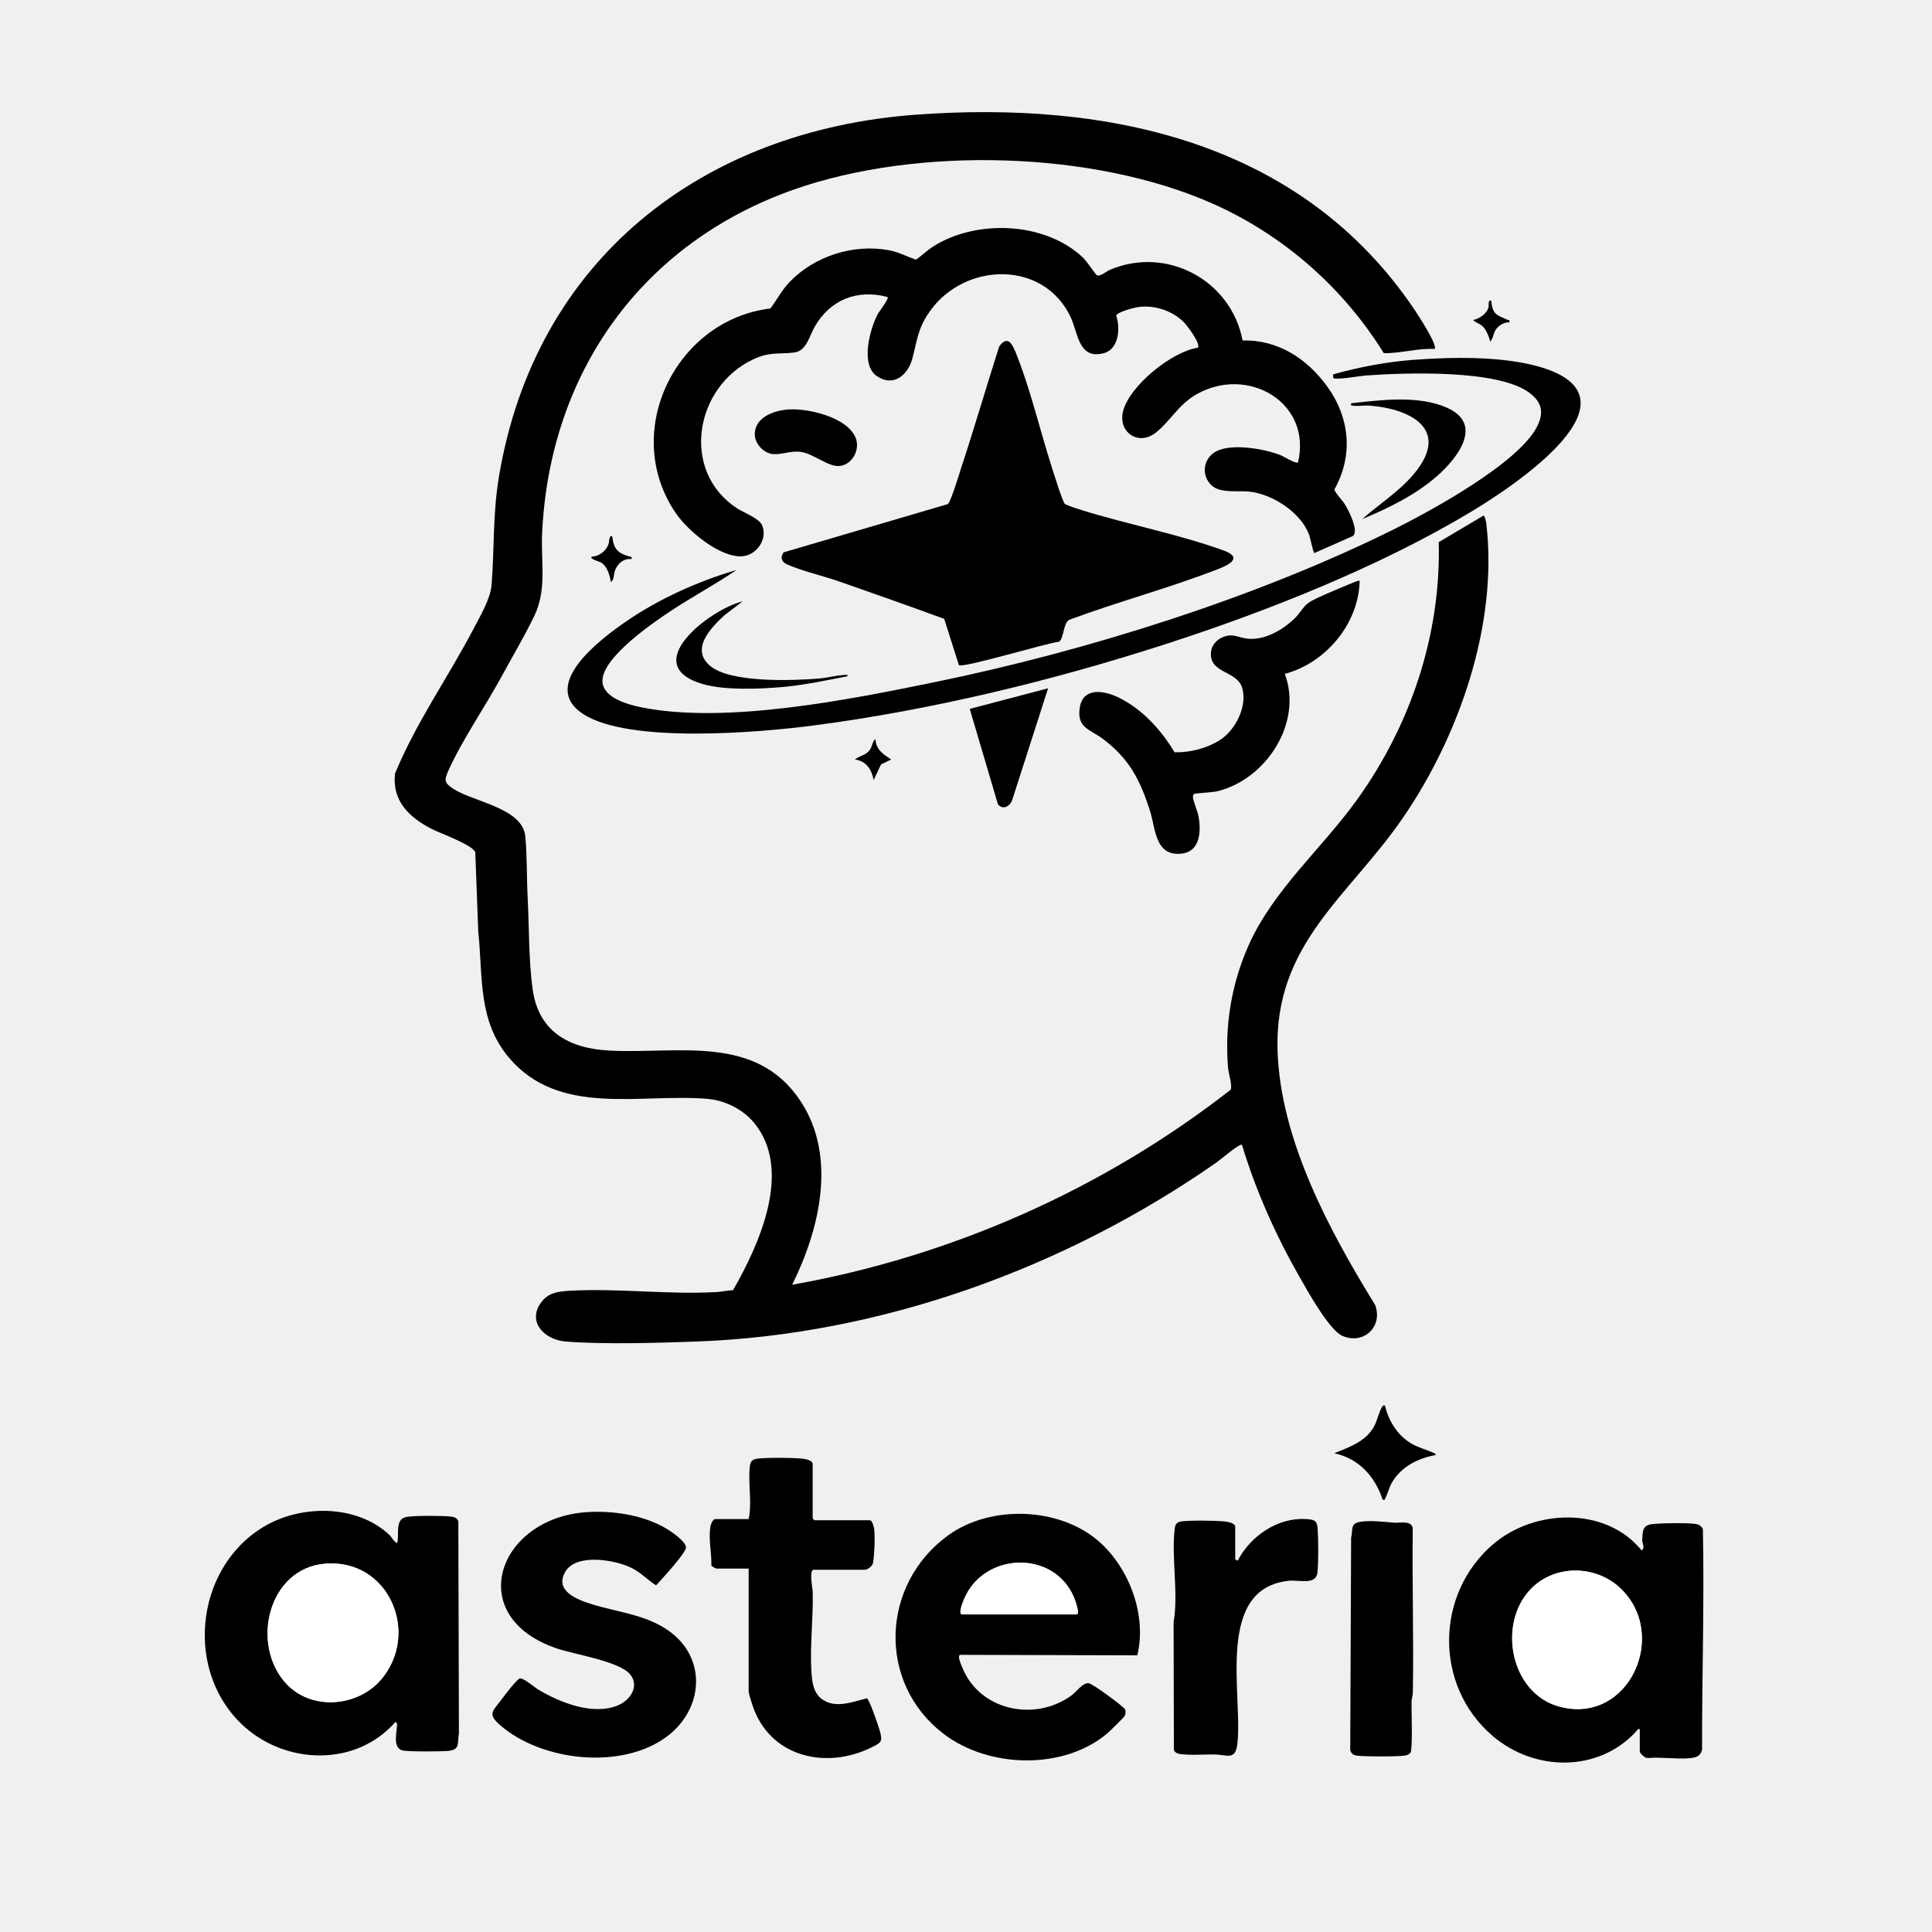
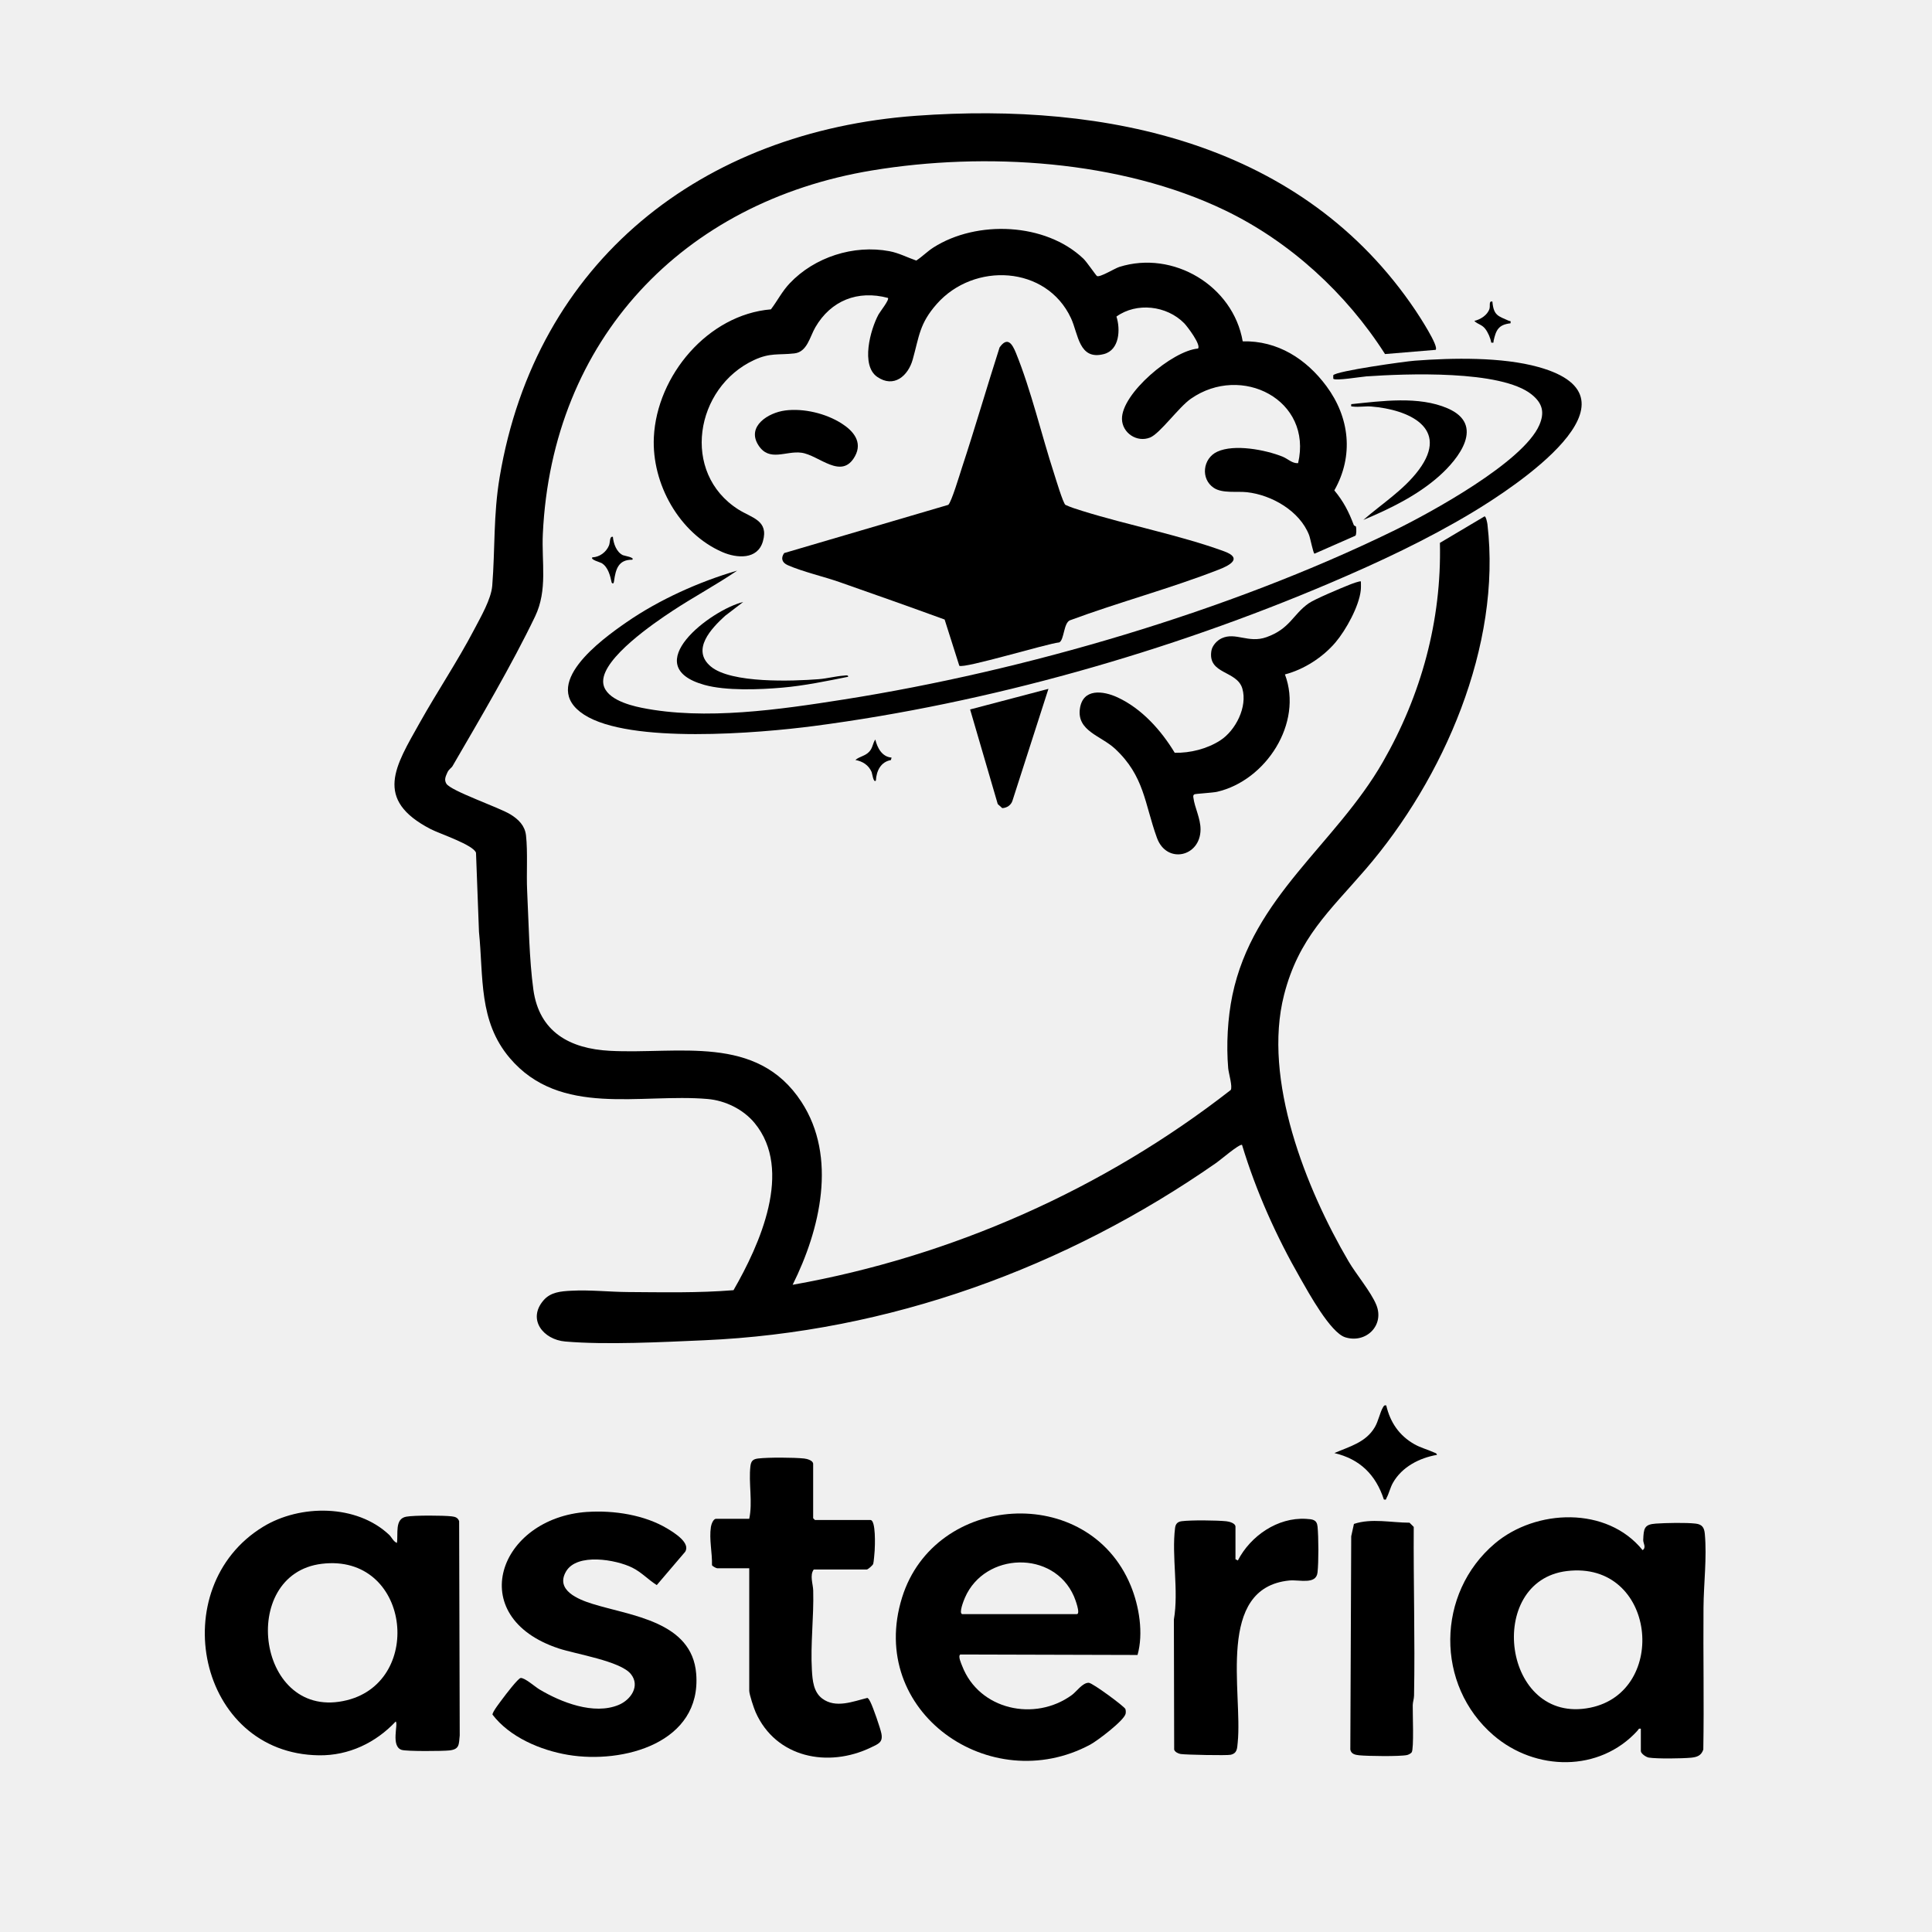
- <svg xmlns="http://www.w3.org/2000/svg" id="_图层_1" data-name="图层 1" viewBox="0 0 1080 1080">
-   <defs>
-     <style>
-       .cls-1 {
-         fill: #fff;
-       }
-     </style>
-   </defs>
-   <path d="M916.65,966.6c-1.31-.31-1.3.48-1.9,1.14-21.23,23.29-57.12,22.62-80.46,2.58-32.72-28.09-32.13-79.56.67-107.34,23.04-19.51,62.81-20.9,82.7,3.71,2.22-1.55.26-3.87.34-5.72.27-6.38.49-8.69,7.06-9.14,5.71-.39,16.82-.63,22.32.01,2.09.24,3.54.97,4.54,2.89.86,41.01-.53,82.29-.46,123.4-.85,3.63-3.43,4.39-6.77,4.7-7.31.68-16.1-.76-23.61-.07-1.44.17-4.43-2.6-4.43-3.67v-12.49ZM856.14,887.86c-19.37,19.39-11.92,58.67,15.44,66.1,39.17,10.65,61.98-40.94,33.61-66.68-13.64-12.38-35.8-12.67-49.05.58Z" />
-   <path d="M217.79,858.16c1.28,1.21,2.3,3.71,4.28,4.49,1.26-4.99-1.56-13.47,5.23-14.69,4.42-.79,20.15-.73,24.83-.17,1.93.23,3.36.72,4.08,2.67l.33,118.53c-1.03,5.38.93,9-5.77,9.75-3.67.41-23.28.56-26.02-.3-5.23-1.64-2.98-9.75-2.84-13.73.04-1.1.32-1.37-.84-2.16-21.61,24.79-60.06,24.14-84.05,3.03-34.14-30.03-28.54-88.54,10.19-112,20.8-12.6,52.28-12.77,70.58,4.57ZM160.21,941.39c14.11,15,39.78,12.74,52.76-2.45,22.17-25.95,4.37-67.63-31.08-64.83-32.25,2.54-42.06,45.61-21.68,67.29Z" />
-   <path d="M635.76,925.34l-99.17-.28c-1.46.95.71,5.52,1.26,6.9,9.63,24.31,40.67,30.78,61.21,15.74,2.62-1.92,5.97-6.94,9.43-6.8,2.12.08,20.08,13.41,20.48,14.7.36,1.15.28,2.47-.23,3.57-.36.77-8.49,8.73-9.76,9.81-24.58,20.68-66.33,19.47-91.44.3-37.42-28.57-35.11-83.65,2.39-110.95,23.67-17.23,62.2-15.99,84.33,3.31,17.06,14.88,26.93,41.45,21.5,63.71ZM537.64,902.48h64.12c2.3,0-.99-8.58-1.57-9.91-11.35-26.11-49.66-24.87-60.98.68-.69,1.56-3.73,8.63-1.57,9.23Z" />
-   <path d="M327.91,845.3c14.8-.99,32.06,1.62,44.89,9.38,2.79,1.69,10.66,7.08,10.66,10.33s-13.79,17.95-16.7,21.22c-4.86-3.06-8.46-7.15-13.72-9.76-9.09-4.52-30.93-8.35-37.04,2.15-6.3,10.8,6.89,15.66,14.75,18.12,14.45,4.52,29.87,5.72,42.73,14.64,21.86,15.17,19.94,43.87-.56,59.26-25.28,18.98-70.27,14-93.48-6.39-7.25-6.37-3.83-7.7,1.09-14.45,1.41-1.93,8.65-11.42,10.08-11.56,2.26-.22,8.07,4.93,10.49,6.37,12.11,7.24,30.44,14.46,44.35,8.69,6.77-2.81,12.22-10.62,6.8-17.31-5.89-7.25-30.75-11.12-40.38-14.3-53.36-17.63-33.76-73.04,16.04-76.39Z" />
-   <path d="M454.61,877.5c-2.32.72-.36,10.3-.31,12.46.38,14.57-1.6,29.59-.74,43.94.34,5.71.88,12.16,5.77,15.83,7.55,5.66,17.27,1.59,25.3-.37,1.35.67,6.2,14.86,6.95,17.4,2,6.83,1.45,7.22-4.92,10.3-24.29,11.77-54.23,5.61-64.91-20.79-.82-2.04-3.25-9.18-3.25-10.92v-68.51h-17.89c-.44,0-2.68-1.06-2.95-1.78.2-7.01-1.66-14.39-.6-21.35.2-1.34,1.26-4.55,2.88-4.55h18.56c2.02-9.27-.42-20.1.66-29.38.35-2.99,1.42-4.04,4.39-4.39,5.64-.66,19.26-.57,24.98.02,1.72.18,5.75.88,5.75,3.03v30.38l1.01,1.01h31.05c1.21,0,2.23,3.9,2.36,5.06.51,4.45.11,14.42-.69,18.88-.28,1.57-3.06,3.73-4.37,3.73h-29.03Z" />
-   <path d="M690.52,871.76l1.35.69c7.06-13.71,22.23-24.22,38.12-23.29,3.67.22,6.07.37,6.46,4.34.58,5.88.64,19.91-.02,25.7-.8,6.97-10.23,3.9-15.8,4.45-41.31,4.13-26.02,62.63-28.86,90.62-1.03,10.17-5.62,6.6-13.05,6.47-4.22-.07-18.83.9-21.28-.99-.53-.41-1.03-.79-1.23-1.47l-.16-71.45c2.84-16.52-1.41-36.45.67-52.65.29-2.25,1.44-3.42,3.71-3.71,5.16-.66,19-.5,24.32.05,1.72.18,5.75.88,5.75,3.03v18.23Z" />
-   <path d="M760.57,850.68c5.95-.89,12.83.05,18.73.49,3.36.25,9.61-1.39,10.44,3.06-.4,30.59.58,61.23.05,91.81-.03,1.93-.7,3.57-.74,5.34-.1,4.44.76,26.52-.6,28.43-.44.62-1.79,1.32-2.56,1.49-3.37.74-23.78.69-27.49.1-1.88-.3-3.17-1.24-3.61-3.14l.5-118.68c1.1-4.75-.61-8.03,5.27-8.9Z" />
-   <path d="M774.22,785.7c1.96,8.49,6.84,16.43,14.39,21.05,3.93,2.41,8.31,3.4,12.31,5.24.67.31,1.58.41,1.66,1.37-9.98,1.81-19.47,6.6-24.58,15.59-1.6,2.82-2.23,6.04-3.61,8.53-.42.76.04,1.15-1.49.86-4.18-12.95-13.38-23.05-27.01-25.98,8.3-3.38,17.2-6.39,21.96-14.49,2-3.41,2.85-8.19,4.51-11.01.51-.86.71-1.39,1.87-1.16Z" />
-   <g>
-     <path d="M801.9,195.07c-9.5-.49-19,2.51-28.35,2.36-22.62-36.56-56.07-65.96-95.4-83.48-66.84-29.78-165.56-32.23-234.35-8-84.83,29.88-136.5,102.06-140.75,192.02-.76,15.99,2.8,31.39-4.35,46.28-5.25,10.93-12.55,23.32-18.46,34.19-9,16.55-22.02,35.45-29.51,52.17-2.4,5.36-2.56,6.92,2.6,10.29,11.36,7.41,38.7,10.71,40.29,26.54,1.05,10.48.79,23.57,1.35,34.42.85,16.56.53,34.93,2.79,51.21,3.28,23.7,20.41,33.01,42.75,34.2,38.55,2.04,82.27-9.54,107.17,28.51,20.29,31.01,10.44,71.62-4.87,102.41,89.05-15.83,173.98-53.48,245.09-108.98,1.18-1.75-1.17-9.4-1.4-12.19-1.97-23.4,1.82-46.73,11.34-68.29,13.78-31.17,41.13-54.37,60.75-81.68,29.93-41.67,46.99-92.25,45.68-143.99l24.98-14.83c.81,0,1.51,3.61,1.61,4.45,6.61,56.22-15.17,118.68-46.62,164.49-30.23,44.03-72.06,70.32-70.07,130.39,1.65,49.82,29.02,100.48,54.53,141.9,4.48,11.91-6.05,22.31-18.07,17.4-7.4-3.02-19.37-24.64-23.75-32.28-13.55-23.64-24.76-48.62-32.65-74.72-1.87-.31-11.84,8.32-14.27,10.02-84.43,58.9-187.34,96.32-290.77,100.05-21.74.78-51.64,1.67-72.95,0-12.46-.98-22.37-11.87-12.82-23,4.02-4.68,9.75-5.09,15.52-5.41,26.63-1.46,54.81,2.27,81.74.74,2.98-.17,6.07-.93,9.09-1.04,14.64-25.44,33.54-67.12,11.82-93.5-6.33-7.69-16.41-12.67-26.34-13.48-37.47-3.06-82.7,10.16-110.7-22.95-17.57-20.78-14.52-45.13-17.2-70.55l-1.66-44.24c-1.34-4.25-19.79-10.71-24.59-13.21-12.37-6.44-22.05-15.58-20.26-30.9,11.61-28.27,29.7-53.82,43.92-80.96,3.63-6.93,9.43-16.73,10.03-24.39,1.64-20.84.59-39.38,4.14-60.66,20.19-121.03,113.21-193.48,233.11-202.27,107.48-7.88,215.2,14.97,278.58,108.86,1.85,2.75,13.25,20.14,11.33,22.08Z" />
-     <g>
-       <path d="M536.04,371.83l-8.22-25.87c-19.49-7.17-39.12-14.06-58.73-20.92-9.01-3.15-20.59-5.79-29-9.48-3.2-1.4-4.09-3.85-2.06-6.79l91.81-26.98c1.8-1.5,6.48-17.25,7.62-20.73,7.36-22.33,13.93-44.94,21.08-67.34,4.44-6.28,7.08-2,9.13,3.02,7.97,19.48,13.54,43.31,20.05,63.65,1.03,3.22,6.22,20.16,7.62,21.4,3.01,1.41,6.26,2.4,9.43,3.39,25.65,8,54.38,13.5,79.34,22.59,10.44,3.8,3.52,7.72-2.71,10.16-27.07,10.6-56.23,18.33-83.56,28.49-3.53,1.57-3.13,10.88-5.9,12.33-6.91.7-53.27,14.78-55.92,13.08Z" />
-       <path d="M411.75,318.61c-11.72,7.99-24.5,14.82-36.39,22.66-10.29,6.78-38.31,25.95-38.59,39.09-.2,9.55,13.95,13.45,21.52,14.99,47.43,9.67,117.24-4.37,164.97-14.19,83.93-17.26,178.07-46.78,254.81-84.72,20.9-10.33,72.67-38.32,81.79-59.28,3.07-7.06,1.81-12.21-4.29-17.11-17.23-13.84-70.57-11.69-92.47-10.12-2.73.2-16.94,2.73-17.85,1.29l-.02-1.93c14.36-4.09,29.92-7.01,44.87-8.13,21.36-1.61,48.66-2.11,69.33,3.56,62.77,17.23-14.03,67.51-37.06,81.35-50.95,30.61-113.85,55.58-170.46,73.89-63.37,20.5-131.2,36.99-197.38,45.62-30.47,3.98-102.92,10.13-128.44-6.37-24.99-16.16,9.69-42.01,23.76-51.73,18.25-12.61,40.66-22.69,61.91-28.87Z" />
-       <path d="M760.05,324.68c-.46,23.92-18.96,45.96-41.82,52.01,10.2,27.47-10.57,59.14-37.93,65.67-2.53.6-12.22,1.06-12.75,1.42-.71.49-.7,1.23-.65,2.01.15,2.09,2.53,7.57,3.07,10.49,1.56,8.51,1.05,20.18-10.16,20.97-14.2,1-13.81-13.99-16.86-23.64-5.55-17.54-11.71-29.64-26.72-40.78-6.89-5.11-14.21-5.93-12.7-16.88,1.67-12.14,13.82-9.98,22-5.92,13.28,6.6,23.55,18.01,31.06,30.51,8.71.18,18.06-2.18,25.39-6.88,8.68-5.57,15.42-18.85,12.43-29.06s-19.42-7.84-17.32-21.06c.47-2.96,3.12-5.83,5.76-7.06,6.56-3.04,9.28.26,15.42.62,9.42.56,19.25-5.28,25.78-11.73,2.43-2.4,4.69-6.49,7.44-8.43,3.75-2.65,17.59-8.16,22.72-10.36.91-.39,5.4-2.38,5.85-1.91Z" />
-       <path d="M585.9,384.75l-20.11,62.57c-1.32,3.52-5.19,5.64-7.94,2.27l-15.76-53.31,43.82-11.53Z" />
-       <path d="M761.4,290.24c9.57-8.45,20.75-15.45,29-25.33,20.36-24.35-.91-36.23-24.59-38.15-3.01-.24-6.56.4-9.49.03-1.22-.16-1.1.23-1-1.35,16.67-1.89,37.49-4.52,53.31,2.37,20.98,9.14,6.29,28.06-5.07,38.11-12.08,10.69-27.41,18.14-42.17,24.31Z" />
-       <path d="M415.12,336.16l-10.13,7.75c-7.62,7.04-19.2,18.88-8.04,28.31,11.33,9.58,45.88,8.28,60.35,7.13,4.71-.37,9.51-1.66,14.2-2.01.75-.06,2.51-.5,2.34.66-12.14,2.37-24.43,5-36.79,6.08s-31.52,1.87-43.68-1.54c-37.6-10.55,3.71-42.06,21.74-46.37Z" />
-       <g>
-         <path d="M613.03,153.77c1.94,1.13,5.51-2.13,7.31-2.9,31.86-13.57,67.87,5.76,74.27,39.45,19.57-.46,35.55,9.86,46.83,25.06,13.06,17.59,15.33,38.96,4.45,58.33,1.55,3.34,4.25,5.45,6.18,8.66s7.71,14.53,4.2,17.26l-21.5,9.52c-.75-.2-2.29-8.52-3.05-10.47-4.85-12.45-20.45-22.52-33.5-23.88-6.25-.65-16.03,1.1-20.88-3.42-6.47-6.01-4.51-16.1,3.48-19.53,9.02-3.87,25.99-.96,35.04,2.61,1.9.75,8.61,5,9.74,4.04,7.94-33.6-28.11-54.31-56.68-38.12-10.05,5.69-14.49,14.74-22.59,21.29-9.95,8.05-21.48-.14-18.53-11.79,3.6-14.22,27.18-33.32,41.79-35.5,1.93-1.99-6.01-12.44-7.73-14.18-6.47-6.55-16.38-9.75-25.5-8.58-2.08.27-12.06,2.81-12.39,4.85,2.37,7.01,1.57,18.74-7,20.98-14.07,3.68-14.3-11.21-18.44-20.08-14.88-31.9-58.71-30.99-78.38-3.85-7.1,9.8-7.25,16.03-10.16,26.96-2.48,9.31-10.7,16.09-19.89,9.72s-3.93-26.03.51-34.51c.86-1.64,6.44-8.6,5.53-9.66-16.9-4.5-31.9,1.45-40.62,16.42-3.1,5.33-4.56,13.81-11.7,14.63-8.96,1.02-13.51-.5-22.6,3.72-33.02,15.34-41.13,63.09-8.73,83.64,3.59,2.28,11.99,5.33,13.61,9.34,3.13,7.72-3.31,16.82-11.48,17.2-12.48.57-30.17-14.33-36.88-24.18-30.87-45.29,0-107.98,52.92-114.36,3.69-4.84,6.16-9.96,10.46-14.51,13.88-14.71,35.89-21.79,55.85-18.03,5.29.99,9.99,3.51,15.01,5.24,3.4-2.2,6.18-5.13,9.61-7.31,24.24-15.44,62.72-13.89,83.91,6.27,1.82,1.73,7.01,9.36,7.54,9.67Z" />
-         <path d="M439.27,229.01c11.39-1.31,34.51,4.04,39.1,15.88,2.45,6.33-1.68,14.36-8.39,15.51s-14.86-6.77-22.29-7.77c-5.96-.8-10.2,1.56-15.38,1.22-5.57-.37-10.77-6.2-10.39-11.76.59-8.66,9.88-12.21,17.35-13.07Z" />
-       </g>
-     </g>
-     <path d="M342.22,299.7c.92,7.48,3.03,9.44,9.81,11.46.97.29,1.19-.41.99,1.36-4.25-.44-7.58,2.28-9.11,6.08-.98,2.43-.47,5.41-2.36,6.75-.85-3.98-1.99-8.71-5.61-10.94-.85-.52-6.52-1.94-5.2-3.23,4.06-.14,7.72-2.89,9.27-6.6.8-1.89.21-5.3,2.2-4.89Z" />
-     <path d="M498.15,424.57l-5.67,2.77-4.11,8.71c-1.01-5.78-4.23-10.75-10.47-11.49,2.36-2.03,5.47-2.13,7.79-4.69,2.06-2.27,1.66-4.9,3.67-6.78.36,6.11,4.31,8.41,8.78,11.47Z" />
-   </g>
-   <path d="M833.62,168.07c.67,7.9,3.28,8.07,9.18,10.74.8.36,1.22-.32.95,1.41-2.58-.15-5.06,1.15-6.78,3.01-2.54,2.74-1.73,5.42-4.01,7.79-.34-2.4-1.86-5.86-3.38-7.76-2.01-2.51-4.09-2.37-6.07-4.38,3.46-.78,7.34-3.24,8.47-6.73.56-1.73-.55-4.6,1.65-4.08Z" />
-   <path class="cls-1" d="M856.14,887.86c13.24-13.25,35.41-12.96,49.05-.58,28.37,25.75,5.56,77.33-33.61,66.68-27.36-7.44-34.81-46.72-15.44-66.1Z" />
-   <path class="cls-1" d="M160.21,941.39c-20.38-21.68-10.57-64.74,21.68-67.29,35.45-2.8,53.25,38.88,31.08,64.83-12.98,15.19-38.65,17.46-52.76,2.45Z" />
-   <path class="cls-1" d="M537.64,902.48c-2.15-.6.88-7.67,1.57-9.23,11.33-25.55,49.64-26.79,60.98-.68.58,1.33,3.87,9.91,1.57,9.91h-64.12Z" />
+ <svg xmlns="http://www.w3.org/2000/svg" id="_图层_1" data-name="图层_1" version="1.1" viewBox="0 0 1080 1080">
+   <path d="M802.57,195.56l-28.33,2.36c-21.63-33.93-53.18-62.89-89.56-80.39-58.28-28.04-133.93-32.73-197.22-22.25-105.88,17.53-178.87,94.58-184.01,203.1-.76,15.99,2.8,31.36-4.34,46.24-13.05,27.17-30.96,57.5-46.23,83.78-.5.85-1.98,1.59-2.79,3.42-.97,2.19-1.9,3.98-.6,6.22,2.37,4.09,29.58,13.29,35.98,17.29,4.42,2.76,7.95,6.22,8.57,11.67,1.04,9.28.17,21.37.64,31.05.86,17.37,1.13,38.2,3.48,55.19,3.28,23.68,20.4,32.98,42.72,34.17,38.52,2.04,82.19-9.56,107.08,28.48,20.26,30.96,10.45,71.58-4.87,102.32,88.97-15.82,173.82-53.45,244.88-108.88,1.18-1.75-1.16-9.4-1.4-12.18-1.11-12.96-.32-28.01,2.34-40.79,11.52-55.27,57.62-84.27,84.09-130.37,21.45-37.35,32.93-79.12,31.92-122.52l24.96-14.82c.81,0,1.51,3.61,1.61,4.45,7.99,67.89-24.53,142.25-68.06,192.77-20.27,23.52-37.49,38.37-45.65,70.34-12.06,47.24,12.26,108.3,36.11,148.96,4.15,7.08,12.52,17,15.49,24.3,4.66,11.45-5.81,21.72-17.4,18.08-8.28-2.6-20.47-24.93-25.06-32.94-13.53-23.62-24.74-48.57-32.63-74.66-1.87-.31-11.83,8.32-14.26,10.01-84.24,58.76-183.31,94.79-286.5,99.26-23.31,1.01-54.66,2.67-77.59.69-12.22-1.05-21.28-12.31-12.14-22.98,4.01-4.68,9.74-5.09,15.5-5.4,10.57-.58,21.27.66,31.7.73,19.66.13,39.5.56,59.04-1.04,14.63-25.42,33.51-67.06,11.81-93.41-6.34-7.7-16.4-12.62-26.32-13.47-37.56-3.22-82.41,10.34-110.6-22.93-17.51-20.66-14.6-45.17-17.18-70.49l-1.66-44.2c-1.39-4.42-20.24-10.62-25.25-13.2-32.21-16.6-19.71-35.36-6.27-59.38,9.9-17.68,21.24-34.52,30.58-52.37,3.57-6.82,9.43-16.86,10.02-24.37,1.65-20.84.57-39.31,4.13-60.61,20.25-120.88,113.04-193.39,232.91-202.08,106.69-7.73,216.12,15.25,279.02,108.76,1.85,2.75,13.24,20.11,11.32,22.06Z" />
+   <path d="M613.18,154.3c1.63.94,9.92-4.26,12.53-5.09,30.16-9.49,63.62,10.55,68.97,41.6,19.55-.46,35.52,9.85,46.79,25.03,13.02,17.55,15.38,38.96,4.43,58.29,5.14,6.2,8.04,11.85,10.87,19.35.18.49,1.15.53,1.26,1.01.21.94.32,4.45-.39,4.99l-22.82,10.04c-.75-.2-2.29-8.51-3.05-10.46-5.24-13.43-20.89-22.4-34.76-23.92-5.55-.61-13.68.79-18.49-2.42-7.52-5.02-6.19-16.46,1.94-20.22,9.53-4.4,26.86-1.08,36.44,2.74,3.07,1.23,5.45,3.92,8.75,3.67,8.22-35.42-31.71-55.72-59.95-36.01-6.86,4.79-17.25,19.46-22.82,21.69-7.33,2.94-15.51-2.54-15.69-10.3-.33-14.28,28.24-38.29,42.49-39.44,1.92-1.99-6.01-12.43-7.72-14.17-9.76-9.89-26.56-11.84-37.86-3.72,2.31,7.13,1.75,18.67-6.99,20.96-14.06,3.68-14.29-11.2-18.42-20.06-13.77-29.53-54.27-31.44-75.01-7.96-9.71,10.99-9.79,17.95-13.46,31.05-2.59,9.26-10.6,16.13-19.87,9.71s-3.84-26.42.76-34.89c.85-1.57,6.17-8.19,5.26-9.23-16.89-4.5-31.88,1.45-40.58,16.4-3.1,5.32-4.55,13.8-11.69,14.61-8.95,1.02-13.5-.5-22.58,3.72-32.99,15.32-41.08,63.04-8.72,83.56,7.47,4.73,17.05,6.05,13.66,17.81-3.01,10.42-14.68,9.43-22.62,5.99-24.14-10.45-39.59-38.24-38.33-64.24,1.67-34.47,30.24-68.52,65.44-71.46,3.68-4.84,6.16-9.95,10.45-14.5,13.89-14.73,35.82-21.77,55.8-18.01,5.28.99,9.98,3.51,15,5.23,3.4-2.2,6.17-5.12,9.6-7.31,24.22-15.43,62.62-13.92,83.84,6.27,1.82,1.73,7.01,9.35,7.54,9.66Z" />
+   <path d="M536.26,372.16l-8.21-25.84c-19.5-7.11-39.09-14.04-58.68-20.9-9-3.15-20.57-5.79-28.97-9.47-3.2-1.4-4.08-3.85-2.05-6.78l91.74-26.96c1.79-1.49,6.47-17.23,7.62-20.71,7.35-22.31,13.89-44.91,21.06-67.28,4.43-6.27,7.07-2,9.12,3.02,8.48,20.78,14.34,45.98,21.39,67.63.93,2.86,4.88,16.11,6.27,17.34,3.01,1.41,6.26,2.4,9.43,3.39,25.65,8,54.31,13.48,79.27,22.57,10.43,3.8,3.52,7.71-2.71,10.15-27.05,10.59-56.18,18.31-83.49,28.46-3.52,1.57-3.13,10.87-5.89,12.32-6.91.7-53.22,14.76-55.88,13.07Z" />
+   <path d="M217.6,858.03c1.28,1.21,2.3,3.71,4.28,4.48.81-5.03-1.39-13.49,5.23-14.68,4.51-.81,20.7-.74,25.48-.17,1.92.23,3.36.72,4.07,2.67l.33,119.77c-.53,5.04,0,7.75-5.76,8.4-3.73.42-23.9.57-26.68-.3-6.27-1.96-1.76-14.61-3.34-15.88-11.15,11.89-26.26,19.12-42.85,18.91-68.08-.86-86.82-93.85-31.28-127.76,20.72-12.65,52.29-12.71,70.52,4.56ZM179.92,874.17c-47.32,5.68-36.19,88.9,14.17,76.22,43.32-10.91,34.92-82.11-14.17-76.22Z" />
+   <path d="M917.22,966.37c-1.31-.31-1.3.48-1.9,1.14-21.24,23.3-57.02,22.64-80.39,2.58-32.69-28.07-32.12-79.47.67-107.24,22.98-19.46,62.8-20.91,82.63,3.7,2.22-1.55.26-3.87.34-5.72.27-6.37.49-8.68,7.05-9.13,5.71-.39,16.81-.63,22.3.01,3.64.43,4.76,2.28,5.08,5.71,1.23,13.44-.63,27.75-.73,41.14-.22,26.48.34,52.98-.11,79.46-1.15,3.44-3.6,4.24-6.91,4.55-5.03.47-18.88.67-23.59-.07-1.51-.24-4.42-2.26-4.42-3.67v-12.48ZM875.94,878.22c-45.99,5.5-36.05,86.32,13,76.39,44.14-8.94,36.83-82.34-13-76.39Z" />
+   <path d="M635.89,925.14l-99.08-.27c-1.42.92.54,5.09,1.05,6.42,9.46,24.59,40.67,31.34,61.36,16.2,2.62-1.92,5.97-6.93,9.42-6.8,2.16.08,20.03,13.31,20.47,14.68.24.77.27,1.74.13,2.54-.66,3.76-15.82,15.22-19.78,17.34-55.76,29.92-125.14-18.27-105.19-82.26,18.2-58.39,103.98-64.24,127.79-6.66,4.77,11.53,7.23,26.75,3.83,38.8ZM537.86,902.31h64.07c2.3,0-.99-8.57-1.57-9.9-11.3-26.03-49.83-24.84-60.94.67-.67,1.54-3.55,8.67-1.57,9.22Z" />
+   <path d="M412.08,318.98c-11.71,7.98-24.48,14.8-36.36,22.64-10.28,6.78-38.28,25.93-38.55,39.06-.2,9.52,13.94,13.45,21.5,14.97,35.44,7.16,77.5.96,112.99-4.63,101.26-15.97,215.03-49.28,307.1-94.18,20.79-10.14,72.7-38.48,81.73-59.23,3.07-7.06,1.81-12.2-4.29-17.1-17.18-13.81-70.51-11.61-92.39-10.11-2.78.19-17.64,2.67-18.51,1.29v-1.92c1.51-2.35,40.16-7.74,45.49-8.14,21.2-1.6,48.79-2.15,69.27,3.56,62.58,17.45-13.88,67.37-37.03,81.28-25.3,15.2-52.19,27.79-79.33,39.36-90.28,38.49-191.3,67.28-288.87,80.04-30.45,3.98-102.83,10.13-128.33-6.37s9.68-41.97,23.74-51.68c18.23-12.6,40.62-22.67,61.86-28.84Z" />
+   <path d="M328.31,845.18c14.79-.99,32.03,1.62,44.86,9.38,3.8,2.3,12.99,7.96,9.82,12.93l-15.85,18.58c-4.86-3.06-8.46-7.14-13.71-9.75-9.08-4.51-30.9-8.34-37.01,2.14s6.88,15.65,14.74,18.1c21.47,6.71,55.68,9.75,58.02,39.09,3.09,38.72-40.87,50.5-71.64,45.33-15.41-2.59-32.6-9.89-42.23-22.49-.13-1.48,4.51-7.34,5.67-8.93,1.42-1.93,8.63-11.41,10.07-11.55,2.26-.22,8.06,4.92,10.48,6.37,12.1,7.23,30.41,14.45,44.31,8.68,6.76-2.81,12.21-10.61,6.79-17.29-5.88-7.25-30.71-11.09-40.34-14.29-53.38-17.7-33.68-72.98,16.02-76.32Z" />
+   <path d="M418.82,876.68h-17.87c-.44,0-2.68-1.06-2.95-1.77.2-7-1.66-14.37-.6-21.33.2-1.34,1.26-4.55,2.87-4.55h18.55c2.02-9.27-.42-20.09.66-29.35.35-2.98,1.42-4.04,4.38-4.38,5.73-.67,19.84-.59,25.64.01,1.6.17,5.06,1.08,5.06,3.03v30.35l1.01,1.01h31.02c3.08,0,2.53,14.63,2.35,17.19-.11,1.56-.49,6.17-.8,7.29-.25.87-2.98,3.17-3.57,3.17h-29.67c-2.39,3.21-.4,8.1-.31,11.77.4,14.77-1.6,30.07-.73,44.57.34,5.7.88,12.15,5.77,15.81,7.55,5.66,17.26,1.59,25.28-.37.86.6,1.24,1.5,1.7,2.4,1.41,2.77,5.5,14.48,6.09,17.51.98,4.96-1.68,5.8-5.77,7.78-23.93,11.58-53.25,5.85-64.55-19.73-.96-2.17-3.55-9.95-3.55-11.96v-68.45Z" />
+   <path d="M760.75,325.05c0,1.66.1,3.32-.08,4.97-.94,8.88-8.27,22.18-14.1,29.06-7.09,8.36-17.66,15.18-28.28,17.93,10.26,27.22-10.67,59.31-37.9,65.6-2.51.58-12.2,1.08-12.74,1.43-.78.51-.63,1.1-.53,1.88.65,5.42,4,11.48,3.99,17.7-.02,15.41-18.97,19.62-24.37,4.75-6.95-19.13-6.96-34.6-23.57-49.94-7.74-7.14-21.21-9.82-19.51-22.19,1.6-11.62,12.98-10.15,21.1-6.38,13.5,6.26,24.37,18.42,31.92,30.95,8.7.18,18.05-2.18,25.37-6.87,8.67-5.56,15.41-18.83,12.42-29.04s-19.4-7.83-17.31-21.04c.47-2.95,3.11-5.82,5.76-7.05,7.8-3.61,14.96,2.95,25.01-.62,13.22-4.7,14.73-12.64,23.59-18.9,3.4-2.4,18.49-8.7,23.17-10.55.93-.37,5.64-2.13,6.06-1.7Z" />
+   <path d="M690.62,871.62l1.35.69c7.06-13.7,22.21-24.2,38.09-23.26,3.67.22,6.07.37,6.46,4.33.58,5.88.64,19.89-.02,25.68-.8,6.96-10.22,3.89-15.78,4.45-41.24,4.12-26,62.6-28.83,90.53-.34,3.37-.23,6-3.91,6.88-2.09.5-25.33.02-27.99-.42-1.32-.22-3.21-1.1-3.62-2.45l-.16-72.73c2.8-16.08-1.35-35.48.67-51.25.29-2.24,1.44-3.42,3.71-3.71,5.24-.67,19.59-.53,24.99.04,1.6.17,5.06,1.08,5.06,3.03v18.21Z" />
+   <path d="M756.86,851.88c9.84-3.29,20.86-.7,31.07-.68l2.36,2.36c-.21,31.41.76,62.9.17,94.3-.04,1.92-.7,3.56-.73,5.34-.09,4.24.75,24.48-.6,26.38-.44.62-1.79,1.32-2.55,1.49-4.01.88-22.18.63-26.83.14-2.22-.23-4.44-.7-4.91-3.18l.5-119.24,1.52-6.91Z" />
+   <path d="M586.08,385.07l-20.1,62.51c-.76,2.47-3.12,4.08-5.72,4.16l-2.51-2.26-15.45-52.89,43.78-11.52Z" />
+   <path d="M438.89,229.46c10.42-1.33,22.72,1.63,31.54,7.23,6.52,4.13,11.9,10.33,7.51,18.33-7.48,13.62-20.1-.62-29.96-1.95-8.77-1.18-17.95,5.38-24.07-4.25-6.7-10.54,5.66-18.17,14.98-19.35Z" />
+   <path d="M762.11,290.65c10.43-9.11,22.62-16.73,31.01-27.99,17.53-23.53-5.89-33.76-26.6-35.42-3.22-.26-7.02.43-10.16.03-1.22-.16-1.1.23-1-1.35,17.03-1.72,37.76-4.68,53.94,2.37,20.96,9.13,6.31,28.06-5.06,38.07-12.16,10.71-27.3,18.09-42.13,24.29Z" />
+   <path d="M774.92,785.64c2.2,9.44,7.24,16.88,15.74,21.69,3.65,2.07,7.34,2.92,10.93,4.58.67.31,1.58.41,1.66,1.37-9.8,1.71-19.53,6.72-24.56,15.57-1.6,2.81-2.23,6.04-3.61,8.52-.42.76.04,1.15-1.49.86-4.53-13.85-13.36-22.57-27.66-25.96,8.59-3.72,17.59-5.93,22.61-14.48,2-3.41,2.85-8.18,4.51-11,.51-.86.71-1.39,1.87-1.16Z" />
+   <path d="M415.45,336.52l-10.12,7.74c-7.61,6.95-19.11,18.93-8.03,28.28,11.34,9.57,45.87,8.26,60.3,7.13,4.71-.37,9.51-1.66,14.18-2.01.75-.06,2.51-.5,2.34.66-12.12,2.42-24.4,4.99-36.76,6.07-12.65,1.11-31.5,1.87-43.64-1.54-37.64-10.56,3.61-41.92,21.72-46.33Z" />
+   <path d="M342.6,300.09c.34,3.78,1.97,8.48,5.6,10.26.63.31,6.94,1.26,5.2,2.55-7.78-.11-9.23,5.41-10.13,11.8-.13.93-.33,2.09-1.33,1.02-.85-3.98-1.99-8.7-5.6-10.93-.85-.52-6.51-1.94-5.2-3.23,4.05-.14,7.71-2.89,9.27-6.59.79-1.89.21-5.3,2.19-4.88Z" />
+   <path d="M498.4,423.51l-.4,1.38c-5.69,1-8.08,6.11-8.37,11.42-1.36,1.66-2.1-4.1-2.37-4.72-1.7-3.9-4.98-5.98-9.09-6.76,2.36-2.03,5.46-2.12,7.78-4.68,1.97-2.17,1.84-4.54,3.35-6.77,1.12,4.67,3.75,9.71,9.1,10.12Z" />
+   <path d="M834.26,168.59c.67,7.89,3.28,8.07,9.18,10.73.8.36,1.22-.32.95,1.41-6.79.74-8.13,3.87-9.46,9.78-.23,1.04.46,1.18-1.33,1.01-.33-2.4-1.87-5.86-3.38-7.75-2-2.51-4.09-2.37-6.07-4.38,3.45-.78,7.33-3.24,8.46-6.72.56-1.73-.55-4.6,1.65-4.08Z" />
</svg>
